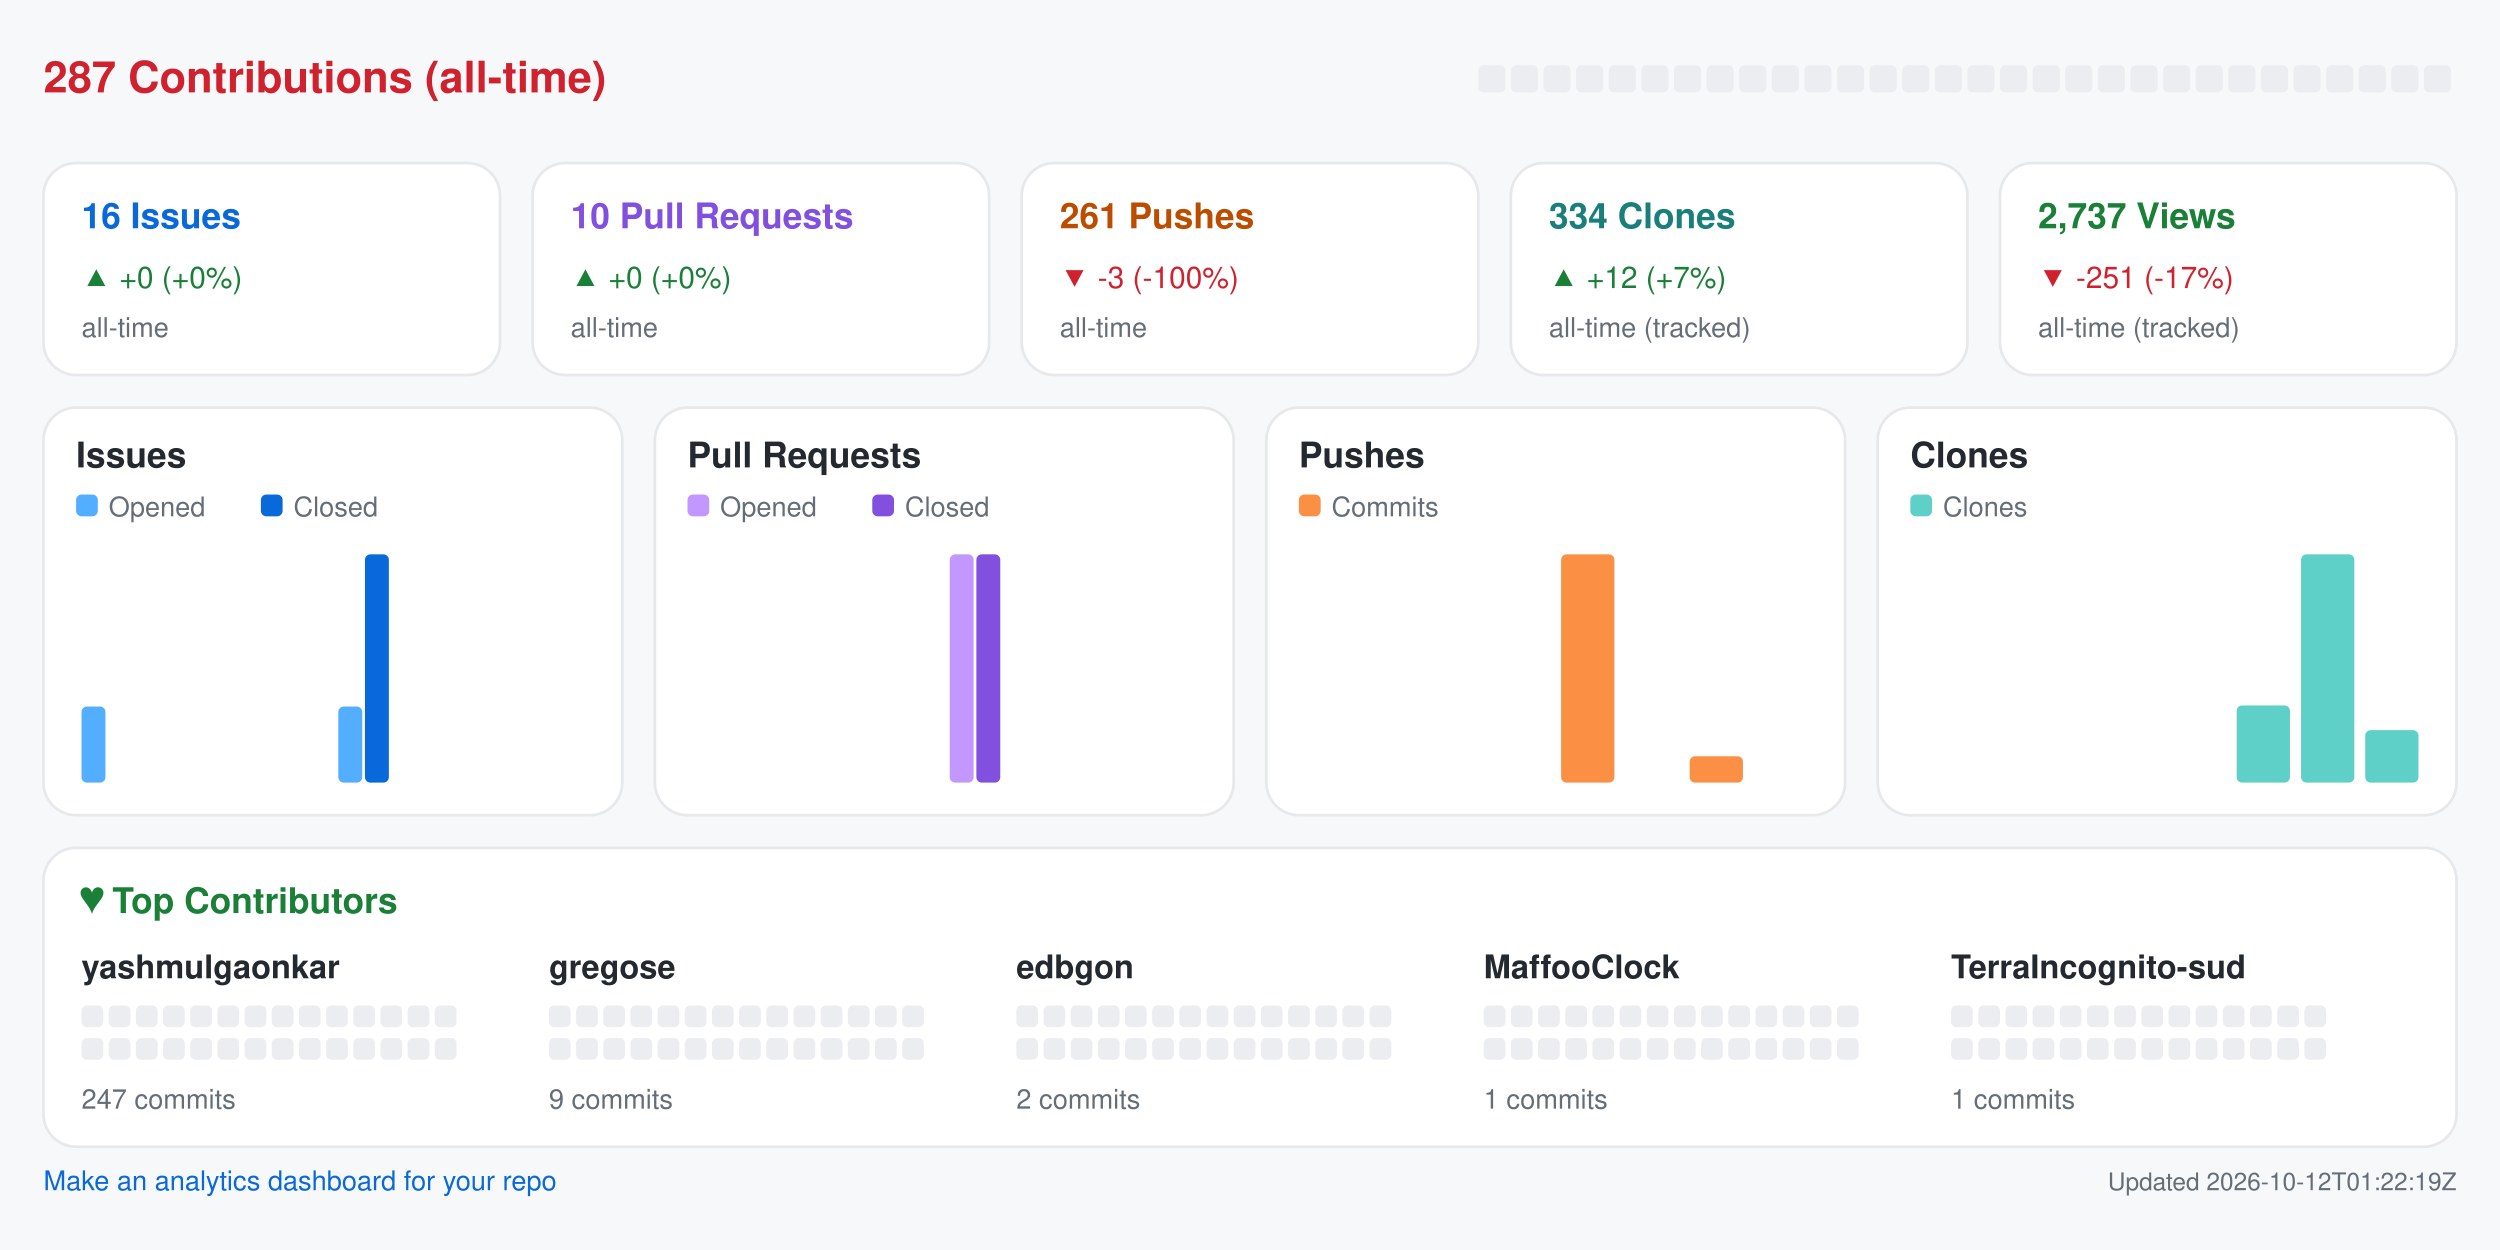
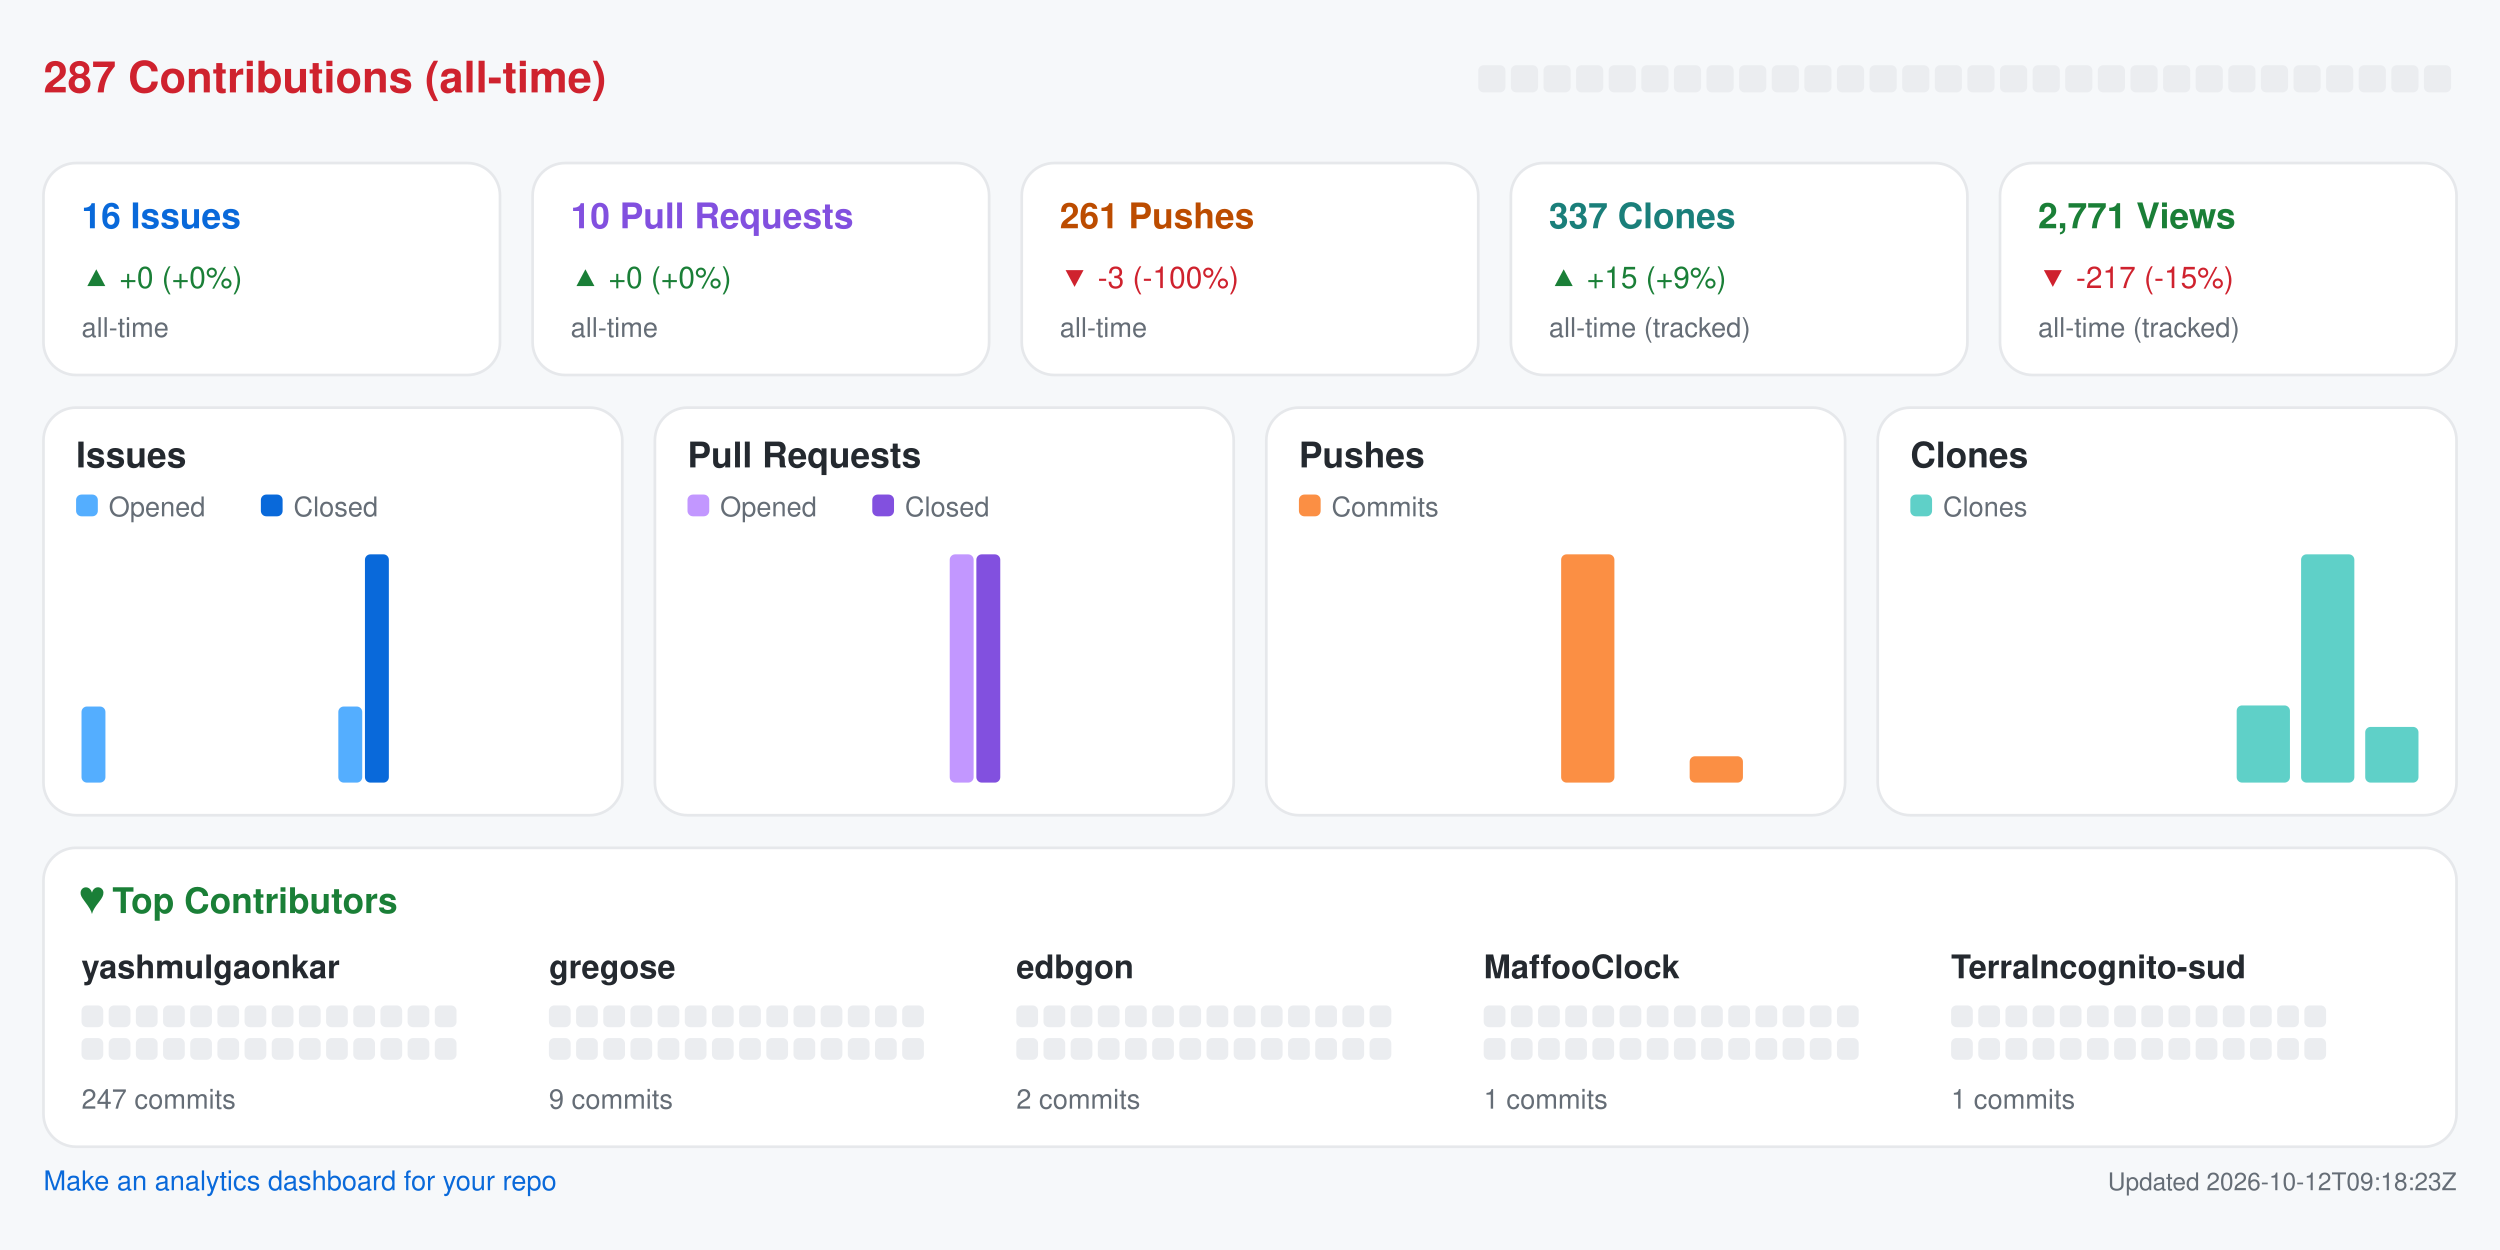
<svg xmlns="http://www.w3.org/2000/svg" width="920" height="460" viewBox="0 0 920 460" role="img" aria-label="Repository analytics for yashmulgaonkar/halo">
  <rect x="0.0" y="0.0" width="920.0" height="460.0" rx="0" fill="#f6f8fa" />
  <text x="16.0" y="34.0" fill="#cf222e" font-size="16" font-family="-apple-system,BlinkMacSystemFont,Segoe UI,Helvetica,Arial,sans-serif" font-weight="600" text-anchor="start">287 Contributions (all-time)</text>
  <rect x="544.0" y="24.0" width="10.0" height="10.0" rx="2" fill="#ebedf0" />
  <rect x="556.0" y="24.0" width="10.0" height="10.0" rx="2" fill="#ebedf0" />
  <rect x="568.0" y="24.0" width="10.0" height="10.0" rx="2" fill="#ebedf0" />
  <rect x="580.0" y="24.0" width="10.0" height="10.0" rx="2" fill="#ebedf0" />
  <rect x="592.0" y="24.0" width="10.0" height="10.0" rx="2" fill="#ebedf0" />
  <rect x="604.0" y="24.0" width="10.0" height="10.0" rx="2" fill="#ebedf0" />
  <rect x="616.0" y="24.0" width="10.0" height="10.0" rx="2" fill="#ebedf0" />
  <rect x="628.0" y="24.0" width="10.0" height="10.0" rx="2" fill="#ebedf0" />
  <rect x="640.0" y="24.0" width="10.0" height="10.0" rx="2" fill="#ebedf0" />
  <rect x="652.0" y="24.0" width="10.0" height="10.0" rx="2" fill="#ebedf0" />
  <rect x="664.0" y="24.0" width="10.0" height="10.0" rx="2" fill="#ebedf0" />
  <rect x="676.0" y="24.0" width="10.0" height="10.0" rx="2" fill="#ebedf0" />
  <rect x="688.0" y="24.0" width="10.0" height="10.0" rx="2" fill="#ebedf0" />
  <rect x="700.0" y="24.0" width="10.0" height="10.0" rx="2" fill="#ebedf0" />
  <rect x="712.0" y="24.0" width="10.0" height="10.0" rx="2" fill="#ebedf0" />
  <rect x="724.0" y="24.0" width="10.0" height="10.0" rx="2" fill="#ebedf0" />
  <rect x="736.0" y="24.0" width="10.0" height="10.0" rx="2" fill="#ebedf0" />
  <rect x="748.0" y="24.0" width="10.0" height="10.0" rx="2" fill="#ebedf0" />
  <rect x="760.0" y="24.0" width="10.0" height="10.0" rx="2" fill="#ebedf0" />
  <rect x="772.0" y="24.0" width="10.0" height="10.0" rx="2" fill="#ebedf0" />
  <rect x="784.0" y="24.0" width="10.0" height="10.0" rx="2" fill="#ebedf0" />
  <rect x="796.0" y="24.0" width="10.0" height="10.0" rx="2" fill="#ebedf0" />
  <rect x="808.0" y="24.0" width="10.0" height="10.0" rx="2" fill="#ebedf0" />
  <rect x="820.0" y="24.0" width="10.0" height="10.0" rx="2" fill="#ebedf0" />
  <rect x="832.0" y="24.0" width="10.0" height="10.0" rx="2" fill="#ebedf0" />
  <rect x="844.0" y="24.0" width="10.0" height="10.0" rx="2" fill="#ebedf0" />
  <rect x="856.0" y="24.0" width="10.0" height="10.0" rx="2" fill="#ebedf0" />
  <rect x="868.0" y="24.0" width="10.0" height="10.0" rx="2" fill="#ebedf0" />
  <rect x="880.0" y="24.0" width="10.0" height="10.0" rx="2" fill="#ebedf0" />
  <rect x="892.0" y="24.0" width="10.0" height="10.0" rx="2" fill="#ebedf0" />
  <rect x="16.0" y="60.0" width="168.0" height="78.0" rx="12" fill="#ffffff" stroke="#e6e8eb" />
  <text x="30.0" y="84.0" fill="#0969da" font-size="13" font-family="-apple-system,BlinkMacSystemFont,Segoe UI,Helvetica,Arial,sans-serif" font-weight="600" text-anchor="start">16 Issues</text>
  <text x="30.0" y="106.0" fill="#1a7f37" font-size="11" font-family="-apple-system,BlinkMacSystemFont,Segoe UI,Helvetica,Arial,sans-serif" font-weight="400" text-anchor="start">▲ +0 (+0%)</text>
  <text x="30.0" y="124.0" fill="#656d76" font-size="10" font-family="-apple-system,BlinkMacSystemFont,Segoe UI,Helvetica,Arial,sans-serif" font-weight="400" text-anchor="start">all-time</text>
  <rect x="196.0" y="60.0" width="168.0" height="78.0" rx="12" fill="#ffffff" stroke="#e6e8eb" />
  <text x="210.0" y="84.0" fill="#8250df" font-size="13" font-family="-apple-system,BlinkMacSystemFont,Segoe UI,Helvetica,Arial,sans-serif" font-weight="600" text-anchor="start">10 Pull Requests</text>
  <text x="210.0" y="106.0" fill="#1a7f37" font-size="11" font-family="-apple-system,BlinkMacSystemFont,Segoe UI,Helvetica,Arial,sans-serif" font-weight="400" text-anchor="start">▲ +0 (+0%)</text>
  <text x="210.0" y="124.0" fill="#656d76" font-size="10" font-family="-apple-system,BlinkMacSystemFont,Segoe UI,Helvetica,Arial,sans-serif" font-weight="400" text-anchor="start">all-time</text>
  <rect x="376.0" y="60.0" width="168.0" height="78.0" rx="12" fill="#ffffff" stroke="#e6e8eb" />
  <text x="390.0" y="84.0" fill="#bc4c00" font-size="13" font-family="-apple-system,BlinkMacSystemFont,Segoe UI,Helvetica,Arial,sans-serif" font-weight="600" text-anchor="start">261 Pushes</text>
  <text x="390.0" y="106.0" fill="#cf222e" font-size="11" font-family="-apple-system,BlinkMacSystemFont,Segoe UI,Helvetica,Arial,sans-serif" font-weight="400" text-anchor="start">▼ -3 (-100%)</text>
  <text x="390.0" y="124.0" fill="#656d76" font-size="10" font-family="-apple-system,BlinkMacSystemFont,Segoe UI,Helvetica,Arial,sans-serif" font-weight="400" text-anchor="start">all-time</text>
  <rect x="556.0" y="60.0" width="168.0" height="78.0" rx="12" fill="#ffffff" stroke="#e6e8eb" />
-   <text x="570.0" y="84.0" fill="#1a7f7a" font-size="13" font-family="-apple-system,BlinkMacSystemFont,Segoe UI,Helvetica,Arial,sans-serif" font-weight="600" text-anchor="start">334 Clones</text>
-   <text x="570.0" y="106.0" fill="#1a7f37" font-size="11" font-family="-apple-system,BlinkMacSystemFont,Segoe UI,Helvetica,Arial,sans-serif" font-weight="400" text-anchor="start">▲ +12 (+7%)</text>
+   <text x="570.0" y="84.0" fill="#1a7f7a" font-size="13" font-family="-apple-system,BlinkMacSystemFont,Segoe UI,Helvetica,Arial,sans-serif" font-weight="600" text-anchor="start">337 Clones</text>
+   <text x="570.0" y="106.0" fill="#1a7f37" font-size="11" font-family="-apple-system,BlinkMacSystemFont,Segoe UI,Helvetica,Arial,sans-serif" font-weight="400" text-anchor="start">▲ +15 (+9%)</text>
  <text x="570.0" y="124.0" fill="#656d76" font-size="10" font-family="-apple-system,BlinkMacSystemFont,Segoe UI,Helvetica,Arial,sans-serif" font-weight="400" text-anchor="start">all-time (tracked)</text>
  <rect x="736.0" y="60.0" width="168.0" height="78.0" rx="12" fill="#ffffff" stroke="#e6e8eb" />
-   <text x="750.0" y="84.0" fill="#1a7f37" font-size="13" font-family="-apple-system,BlinkMacSystemFont,Segoe UI,Helvetica,Arial,sans-serif" font-weight="600" text-anchor="start">2,737 Views</text>
-   <text x="750.0" y="106.0" fill="#cf222e" font-size="11" font-family="-apple-system,BlinkMacSystemFont,Segoe UI,Helvetica,Arial,sans-serif" font-weight="400" text-anchor="start">▼ -251 (-17%)</text>
+   <text x="750.0" y="84.0" fill="#1a7f37" font-size="13" font-family="-apple-system,BlinkMacSystemFont,Segoe UI,Helvetica,Arial,sans-serif" font-weight="600" text-anchor="start">2,771 Views</text>
+   <text x="750.0" y="106.0" fill="#cf222e" font-size="11" font-family="-apple-system,BlinkMacSystemFont,Segoe UI,Helvetica,Arial,sans-serif" font-weight="400" text-anchor="start">▼ -217 (-15%)</text>
  <text x="750.0" y="124.0" fill="#656d76" font-size="10" font-family="-apple-system,BlinkMacSystemFont,Segoe UI,Helvetica,Arial,sans-serif" font-weight="400" text-anchor="start">all-time (tracked)</text>
  <rect x="16.0" y="150.0" width="213.0" height="150.0" rx="12" fill="#ffffff" stroke="#e6e8eb" />
  <text x="28.0" y="172.0" fill="#24292f" font-size="13" font-family="-apple-system,BlinkMacSystemFont,Segoe UI,Helvetica,Arial,sans-serif" font-weight="600" text-anchor="start">Issues</text>
  <rect x="28.0" y="182.0" width="8.0" height="8.0" rx="2" fill="#54aeff" />
  <text x="40.0" y="190.0" fill="#656d76" font-size="10" font-family="-apple-system,BlinkMacSystemFont,Segoe UI,Helvetica,Arial,sans-serif" font-weight="400" text-anchor="start">Opened</text>
  <rect x="96.0" y="182.0" width="8.0" height="8.0" rx="2" fill="#0969da" />
  <text x="108.0" y="190.0" fill="#656d76" font-size="10" font-family="-apple-system,BlinkMacSystemFont,Segoe UI,Helvetica,Arial,sans-serif" font-weight="400" text-anchor="start">Closed</text>
  <rect x="30.0" y="260.0" width="8.8" height="28.0" rx="2" fill="#54aeff" />
  <rect x="39.8" y="288.0" width="8.8" height="0.0" rx="2" fill="#0969da" />
  <rect x="53.6" y="288.0" width="8.8" height="0.0" rx="2" fill="#54aeff" />
  <rect x="63.4" y="288.0" width="8.8" height="0.0" rx="2" fill="#0969da" />
  <rect x="77.2" y="288.0" width="8.8" height="0.0" rx="2" fill="#54aeff" />
  <rect x="87.1" y="288.0" width="8.8" height="0.0" rx="2" fill="#0969da" />
  <rect x="100.9" y="288.0" width="8.8" height="0.0" rx="2" fill="#54aeff" />
  <rect x="110.7" y="288.0" width="8.8" height="0.0" rx="2" fill="#0969da" />
  <rect x="124.5" y="260.0" width="8.8" height="28.0" rx="2" fill="#54aeff" />
  <rect x="134.3" y="204.0" width="8.8" height="84.0" rx="2" fill="#0969da" />
  <rect x="148.1" y="288.0" width="8.8" height="0.0" rx="2" fill="#54aeff" />
  <rect x="157.9" y="288.0" width="8.8" height="0.0" rx="2" fill="#0969da" />
  <rect x="171.8" y="288.0" width="8.8" height="0.0" rx="2" fill="#54aeff" />
  <rect x="181.6" y="288.0" width="8.8" height="0.0" rx="2" fill="#0969da" />
  <rect x="195.4" y="288.0" width="8.8" height="0.0" rx="2" fill="#54aeff" />
  <rect x="205.2" y="288.0" width="8.8" height="0.0" rx="2" fill="#0969da" />
  <rect x="241.0" y="150.0" width="213.0" height="150.0" rx="12" fill="#ffffff" stroke="#e6e8eb" />
  <text x="253.0" y="172.0" fill="#24292f" font-size="13" font-family="-apple-system,BlinkMacSystemFont,Segoe UI,Helvetica,Arial,sans-serif" font-weight="600" text-anchor="start">Pull Requests</text>
  <rect x="253.0" y="182.0" width="8.0" height="8.0" rx="2" fill="#c297ff" />
  <text x="265.0" y="190.0" fill="#656d76" font-size="10" font-family="-apple-system,BlinkMacSystemFont,Segoe UI,Helvetica,Arial,sans-serif" font-weight="400" text-anchor="start">Opened</text>
  <rect x="321.0" y="182.0" width="8.0" height="8.0" rx="2" fill="#8250df" />
  <text x="333.0" y="190.0" fill="#656d76" font-size="10" font-family="-apple-system,BlinkMacSystemFont,Segoe UI,Helvetica,Arial,sans-serif" font-weight="400" text-anchor="start">Closed</text>
  <rect x="255.0" y="288.0" width="8.8" height="0.0" rx="2" fill="#c297ff" />
  <rect x="264.8" y="288.0" width="8.8" height="0.0" rx="2" fill="#8250df" />
  <rect x="278.6" y="288.0" width="8.8" height="0.0" rx="2" fill="#c297ff" />
  <rect x="288.4" y="288.0" width="8.8" height="0.0" rx="2" fill="#8250df" />
  <rect x="302.2" y="288.0" width="8.8" height="0.0" rx="2" fill="#c297ff" />
  <rect x="312.1" y="288.0" width="8.8" height="0.0" rx="2" fill="#8250df" />
  <rect x="325.9" y="288.0" width="8.8" height="0.0" rx="2" fill="#c297ff" />
  <rect x="335.7" y="288.0" width="8.8" height="0.0" rx="2" fill="#8250df" />
  <rect x="349.5" y="204.0" width="8.8" height="84.0" rx="2" fill="#c297ff" />
  <rect x="359.3" y="204.0" width="8.8" height="84.0" rx="2" fill="#8250df" />
  <rect x="373.1" y="288.0" width="8.8" height="0.0" rx="2" fill="#c297ff" />
  <rect x="382.9" y="288.0" width="8.8" height="0.0" rx="2" fill="#8250df" />
  <rect x="396.8" y="288.0" width="8.8" height="0.0" rx="2" fill="#c297ff" />
  <rect x="406.6" y="288.0" width="8.8" height="0.0" rx="2" fill="#8250df" />
  <rect x="420.4" y="288.0" width="8.8" height="0.0" rx="2" fill="#c297ff" />
  <rect x="430.2" y="288.0" width="8.8" height="0.0" rx="2" fill="#8250df" />
  <rect x="466.0" y="150.0" width="213.0" height="150.0" rx="12" fill="#ffffff" stroke="#e6e8eb" />
  <text x="478.0" y="172.0" fill="#24292f" font-size="13" font-family="-apple-system,BlinkMacSystemFont,Segoe UI,Helvetica,Arial,sans-serif" font-weight="600" text-anchor="start">Pushes</text>
  <rect x="478.0" y="182.0" width="8.0" height="8.0" rx="2" fill="#fb8f44" />
  <text x="490.0" y="190.0" fill="#656d76" font-size="10" font-family="-apple-system,BlinkMacSystemFont,Segoe UI,Helvetica,Arial,sans-serif" font-weight="400" text-anchor="start">Commits</text>
  <rect x="480.0" y="288.0" width="19.6" height="0.0" rx="2" fill="#fb8f44" />
  <rect x="503.6" y="288.0" width="19.6" height="0.0" rx="2" fill="#fb8f44" />
  <rect x="527.2" y="288.0" width="19.6" height="0.0" rx="2" fill="#fb8f44" />
  <rect x="550.9" y="288.0" width="19.6" height="0.0" rx="2" fill="#fb8f44" />
  <rect x="574.5" y="204.0" width="19.6" height="84.0" rx="2" fill="#fb8f44" />
  <rect x="598.1" y="288.0" width="19.6" height="0.0" rx="2" fill="#fb8f44" />
  <rect x="621.8" y="278.3" width="19.6" height="9.7" rx="2" fill="#fb8f44" />
  <rect x="645.4" y="288.0" width="19.6" height="0.0" rx="2" fill="#fb8f44" />
  <rect x="691.0" y="150.0" width="213.0" height="150.0" rx="12" fill="#ffffff" stroke="#e6e8eb" />
  <text x="703.0" y="172.0" fill="#24292f" font-size="13" font-family="-apple-system,BlinkMacSystemFont,Segoe UI,Helvetica,Arial,sans-serif" font-weight="600" text-anchor="start">Clones</text>
  <rect x="703.0" y="182.0" width="8.0" height="8.0" rx="2" fill="#5fd0c8" />
  <text x="715.0" y="190.0" fill="#656d76" font-size="10" font-family="-apple-system,BlinkMacSystemFont,Segoe UI,Helvetica,Arial,sans-serif" font-weight="400" text-anchor="start">Clones</text>
  <rect x="705.0" y="288.0" width="19.6" height="0.0" rx="2" fill="#5fd0c8" />
  <rect x="728.6" y="288.0" width="19.6" height="0.0" rx="2" fill="#5fd0c8" />
  <rect x="752.2" y="288.0" width="19.6" height="0.0" rx="2" fill="#5fd0c8" />
  <rect x="775.9" y="288.0" width="19.6" height="0.0" rx="2" fill="#5fd0c8" />
  <rect x="799.5" y="288.0" width="19.6" height="0.0" rx="2" fill="#5fd0c8" />
  <rect x="823.1" y="259.6" width="19.6" height="28.4" rx="2" fill="#5fd0c8" />
  <rect x="846.8" y="204.0" width="19.6" height="84.0" rx="2" fill="#5fd0c8" />
-   <rect x="870.4" y="268.7" width="19.6" height="19.3" rx="2" fill="#5fd0c8" />
+   <rect x="870.4" y="267.5" width="19.6" height="20.5" rx="2" fill="#5fd0c8" />
  <rect x="16.0" y="312.0" width="888.0" height="110.0" rx="12" fill="#ffffff" stroke="#e6e8eb" />
  <text x="30.0" y="336.0" fill="#1a7f37" font-size="13" font-family="-apple-system,BlinkMacSystemFont,Segoe UI,Helvetica,Arial,sans-serif" font-weight="600" text-anchor="start">♥  Top Contributors</text>
  <text x="30.0" y="360.0" fill="#24292f" font-size="12" font-family="-apple-system,BlinkMacSystemFont,Segoe UI,Helvetica,Arial,sans-serif" font-weight="600" text-anchor="start">yashmulgaonkar</text>
  <rect x="30.0" y="370.0" width="8.0" height="8.0" rx="2" fill="#ebedf0" />
  <rect x="40.0" y="370.0" width="8.0" height="8.0" rx="2" fill="#ebedf0" />
  <rect x="50.0" y="370.0" width="8.0" height="8.0" rx="2" fill="#ebedf0" />
  <rect x="60.0" y="370.0" width="8.0" height="8.0" rx="2" fill="#ebedf0" />
  <rect x="70.0" y="370.0" width="8.0" height="8.0" rx="2" fill="#ebedf0" />
  <rect x="80.0" y="370.0" width="8.0" height="8.0" rx="2" fill="#ebedf0" />
  <rect x="90.0" y="370.0" width="8.0" height="8.0" rx="2" fill="#ebedf0" />
  <rect x="100.0" y="370.0" width="8.0" height="8.0" rx="2" fill="#ebedf0" />
  <rect x="110.0" y="370.0" width="8.0" height="8.0" rx="2" fill="#ebedf0" />
  <rect x="120.0" y="370.0" width="8.0" height="8.0" rx="2" fill="#ebedf0" />
  <rect x="130.0" y="370.0" width="8.0" height="8.0" rx="2" fill="#ebedf0" />
  <rect x="140.0" y="370.0" width="8.0" height="8.0" rx="2" fill="#ebedf0" />
  <rect x="150.0" y="370.0" width="8.0" height="8.0" rx="2" fill="#ebedf0" />
  <rect x="160.0" y="370.0" width="8.0" height="8.0" rx="2" fill="#ebedf0" />
  <rect x="30.0" y="382.0" width="8.0" height="8.0" rx="2" fill="#ebedf0" />
  <rect x="40.0" y="382.0" width="8.0" height="8.0" rx="2" fill="#ebedf0" />
  <rect x="50.0" y="382.0" width="8.0" height="8.0" rx="2" fill="#ebedf0" />
  <rect x="60.0" y="382.0" width="8.0" height="8.0" rx="2" fill="#ebedf0" />
  <rect x="70.0" y="382.0" width="8.0" height="8.0" rx="2" fill="#ebedf0" />
  <rect x="80.0" y="382.0" width="8.0" height="8.0" rx="2" fill="#ebedf0" />
  <rect x="90.0" y="382.0" width="8.0" height="8.0" rx="2" fill="#ebedf0" />
  <rect x="100.0" y="382.0" width="8.0" height="8.0" rx="2" fill="#ebedf0" />
  <rect x="110.0" y="382.0" width="8.0" height="8.0" rx="2" fill="#ebedf0" />
  <rect x="120.0" y="382.0" width="8.0" height="8.0" rx="2" fill="#ebedf0" />
  <rect x="130.0" y="382.0" width="8.0" height="8.0" rx="2" fill="#ebedf0" />
  <rect x="140.0" y="382.0" width="8.0" height="8.0" rx="2" fill="#ebedf0" />
  <rect x="150.0" y="382.0" width="8.0" height="8.0" rx="2" fill="#ebedf0" />
  <rect x="160.0" y="382.0" width="8.0" height="8.0" rx="2" fill="#ebedf0" />
  <text x="30.0" y="408.0" fill="#656d76" font-size="10" font-family="-apple-system,BlinkMacSystemFont,Segoe UI,Helvetica,Arial,sans-serif" font-weight="400" text-anchor="start">247 commits</text>
  <text x="202.0" y="360.0" fill="#24292f" font-size="12" font-family="-apple-system,BlinkMacSystemFont,Segoe UI,Helvetica,Arial,sans-serif" font-weight="600" text-anchor="start">gregose</text>
  <rect x="202.0" y="370.0" width="8.0" height="8.0" rx="2" fill="#ebedf0" />
  <rect x="212.0" y="370.0" width="8.0" height="8.0" rx="2" fill="#ebedf0" />
  <rect x="222.0" y="370.0" width="8.0" height="8.0" rx="2" fill="#ebedf0" />
  <rect x="232.0" y="370.0" width="8.0" height="8.0" rx="2" fill="#ebedf0" />
  <rect x="242.0" y="370.0" width="8.0" height="8.0" rx="2" fill="#ebedf0" />
  <rect x="252.0" y="370.0" width="8.0" height="8.0" rx="2" fill="#ebedf0" />
  <rect x="262.0" y="370.0" width="8.0" height="8.0" rx="2" fill="#ebedf0" />
  <rect x="272.0" y="370.0" width="8.0" height="8.0" rx="2" fill="#ebedf0" />
  <rect x="282.0" y="370.0" width="8.0" height="8.0" rx="2" fill="#ebedf0" />
  <rect x="292.0" y="370.0" width="8.0" height="8.0" rx="2" fill="#ebedf0" />
  <rect x="302.0" y="370.0" width="8.0" height="8.0" rx="2" fill="#ebedf0" />
  <rect x="312.0" y="370.0" width="8.0" height="8.0" rx="2" fill="#ebedf0" />
  <rect x="322.0" y="370.0" width="8.0" height="8.0" rx="2" fill="#ebedf0" />
  <rect x="332.0" y="370.0" width="8.0" height="8.0" rx="2" fill="#ebedf0" />
  <rect x="202.0" y="382.0" width="8.0" height="8.0" rx="2" fill="#ebedf0" />
  <rect x="212.0" y="382.0" width="8.0" height="8.0" rx="2" fill="#ebedf0" />
  <rect x="222.0" y="382.0" width="8.0" height="8.0" rx="2" fill="#ebedf0" />
  <rect x="232.0" y="382.0" width="8.0" height="8.0" rx="2" fill="#ebedf0" />
  <rect x="242.0" y="382.0" width="8.0" height="8.0" rx="2" fill="#ebedf0" />
  <rect x="252.0" y="382.0" width="8.0" height="8.0" rx="2" fill="#ebedf0" />
  <rect x="262.0" y="382.0" width="8.0" height="8.0" rx="2" fill="#ebedf0" />
  <rect x="272.0" y="382.0" width="8.0" height="8.0" rx="2" fill="#ebedf0" />
  <rect x="282.0" y="382.0" width="8.0" height="8.0" rx="2" fill="#ebedf0" />
  <rect x="292.0" y="382.0" width="8.0" height="8.0" rx="2" fill="#ebedf0" />
  <rect x="302.0" y="382.0" width="8.0" height="8.0" rx="2" fill="#ebedf0" />
  <rect x="312.0" y="382.0" width="8.0" height="8.0" rx="2" fill="#ebedf0" />
  <rect x="322.0" y="382.0" width="8.0" height="8.0" rx="2" fill="#ebedf0" />
  <rect x="332.0" y="382.0" width="8.0" height="8.0" rx="2" fill="#ebedf0" />
  <text x="202.0" y="408.0" fill="#656d76" font-size="10" font-family="-apple-system,BlinkMacSystemFont,Segoe UI,Helvetica,Arial,sans-serif" font-weight="400" text-anchor="start">9 commits</text>
  <text x="374.0" y="360.0" fill="#24292f" font-size="12" font-family="-apple-system,BlinkMacSystemFont,Segoe UI,Helvetica,Arial,sans-serif" font-weight="600" text-anchor="start">edbgon</text>
  <rect x="374.0" y="370.0" width="8.0" height="8.0" rx="2" fill="#ebedf0" />
  <rect x="384.0" y="370.0" width="8.0" height="8.0" rx="2" fill="#ebedf0" />
  <rect x="394.0" y="370.0" width="8.0" height="8.0" rx="2" fill="#ebedf0" />
  <rect x="404.0" y="370.0" width="8.0" height="8.0" rx="2" fill="#ebedf0" />
  <rect x="414.0" y="370.0" width="8.0" height="8.0" rx="2" fill="#ebedf0" />
  <rect x="424.0" y="370.0" width="8.0" height="8.0" rx="2" fill="#ebedf0" />
  <rect x="434.0" y="370.0" width="8.0" height="8.0" rx="2" fill="#ebedf0" />
  <rect x="444.0" y="370.0" width="8.0" height="8.0" rx="2" fill="#ebedf0" />
  <rect x="454.0" y="370.0" width="8.0" height="8.0" rx="2" fill="#ebedf0" />
  <rect x="464.0" y="370.0" width="8.0" height="8.0" rx="2" fill="#ebedf0" />
  <rect x="474.0" y="370.0" width="8.0" height="8.0" rx="2" fill="#ebedf0" />
  <rect x="484.0" y="370.0" width="8.0" height="8.0" rx="2" fill="#ebedf0" />
  <rect x="494.0" y="370.0" width="8.0" height="8.0" rx="2" fill="#ebedf0" />
  <rect x="504.0" y="370.0" width="8.0" height="8.0" rx="2" fill="#ebedf0" />
  <rect x="374.0" y="382.0" width="8.0" height="8.0" rx="2" fill="#ebedf0" />
  <rect x="384.0" y="382.0" width="8.0" height="8.0" rx="2" fill="#ebedf0" />
  <rect x="394.0" y="382.0" width="8.0" height="8.0" rx="2" fill="#ebedf0" />
  <rect x="404.0" y="382.0" width="8.0" height="8.0" rx="2" fill="#ebedf0" />
  <rect x="414.0" y="382.0" width="8.0" height="8.0" rx="2" fill="#ebedf0" />
  <rect x="424.0" y="382.0" width="8.0" height="8.0" rx="2" fill="#ebedf0" />
  <rect x="434.0" y="382.0" width="8.0" height="8.0" rx="2" fill="#ebedf0" />
  <rect x="444.0" y="382.0" width="8.0" height="8.0" rx="2" fill="#ebedf0" />
  <rect x="454.0" y="382.0" width="8.0" height="8.0" rx="2" fill="#ebedf0" />
  <rect x="464.0" y="382.0" width="8.0" height="8.0" rx="2" fill="#ebedf0" />
  <rect x="474.0" y="382.0" width="8.0" height="8.0" rx="2" fill="#ebedf0" />
  <rect x="484.0" y="382.0" width="8.0" height="8.0" rx="2" fill="#ebedf0" />
  <rect x="494.0" y="382.0" width="8.0" height="8.0" rx="2" fill="#ebedf0" />
  <rect x="504.0" y="382.0" width="8.0" height="8.0" rx="2" fill="#ebedf0" />
  <text x="374.0" y="408.0" fill="#656d76" font-size="10" font-family="-apple-system,BlinkMacSystemFont,Segoe UI,Helvetica,Arial,sans-serif" font-weight="400" text-anchor="start">2 commits</text>
  <text x="546.0" y="360.0" fill="#24292f" font-size="12" font-family="-apple-system,BlinkMacSystemFont,Segoe UI,Helvetica,Arial,sans-serif" font-weight="600" text-anchor="start">MaffooClock</text>
  <rect x="546.0" y="370.0" width="8.0" height="8.0" rx="2" fill="#ebedf0" />
  <rect x="556.0" y="370.0" width="8.0" height="8.0" rx="2" fill="#ebedf0" />
  <rect x="566.0" y="370.0" width="8.0" height="8.0" rx="2" fill="#ebedf0" />
  <rect x="576.0" y="370.0" width="8.0" height="8.0" rx="2" fill="#ebedf0" />
  <rect x="586.0" y="370.0" width="8.0" height="8.0" rx="2" fill="#ebedf0" />
  <rect x="596.0" y="370.0" width="8.0" height="8.0" rx="2" fill="#ebedf0" />
  <rect x="606.0" y="370.0" width="8.0" height="8.0" rx="2" fill="#ebedf0" />
  <rect x="616.0" y="370.0" width="8.0" height="8.0" rx="2" fill="#ebedf0" />
  <rect x="626.0" y="370.0" width="8.0" height="8.0" rx="2" fill="#ebedf0" />
  <rect x="636.0" y="370.0" width="8.0" height="8.0" rx="2" fill="#ebedf0" />
  <rect x="646.0" y="370.0" width="8.0" height="8.0" rx="2" fill="#ebedf0" />
  <rect x="656.0" y="370.0" width="8.0" height="8.0" rx="2" fill="#ebedf0" />
  <rect x="666.0" y="370.0" width="8.0" height="8.0" rx="2" fill="#ebedf0" />
  <rect x="676.0" y="370.0" width="8.0" height="8.0" rx="2" fill="#ebedf0" />
  <rect x="546.0" y="382.0" width="8.0" height="8.0" rx="2" fill="#ebedf0" />
  <rect x="556.0" y="382.0" width="8.0" height="8.0" rx="2" fill="#ebedf0" />
  <rect x="566.0" y="382.0" width="8.0" height="8.0" rx="2" fill="#ebedf0" />
  <rect x="576.0" y="382.0" width="8.0" height="8.0" rx="2" fill="#ebedf0" />
  <rect x="586.0" y="382.0" width="8.0" height="8.0" rx="2" fill="#ebedf0" />
  <rect x="596.0" y="382.0" width="8.0" height="8.0" rx="2" fill="#ebedf0" />
  <rect x="606.0" y="382.0" width="8.0" height="8.0" rx="2" fill="#ebedf0" />
  <rect x="616.0" y="382.0" width="8.0" height="8.0" rx="2" fill="#ebedf0" />
  <rect x="626.0" y="382.0" width="8.0" height="8.0" rx="2" fill="#ebedf0" />
  <rect x="636.0" y="382.0" width="8.0" height="8.0" rx="2" fill="#ebedf0" />
  <rect x="646.0" y="382.0" width="8.0" height="8.0" rx="2" fill="#ebedf0" />
  <rect x="656.0" y="382.0" width="8.0" height="8.0" rx="2" fill="#ebedf0" />
  <rect x="666.0" y="382.0" width="8.0" height="8.0" rx="2" fill="#ebedf0" />
  <rect x="676.0" y="382.0" width="8.0" height="8.0" rx="2" fill="#ebedf0" />
  <text x="546.0" y="408.0" fill="#656d76" font-size="10" font-family="-apple-system,BlinkMacSystemFont,Segoe UI,Helvetica,Arial,sans-serif" font-weight="400" text-anchor="start">1 commits</text>
  <text x="718.0" y="360.0" fill="#24292f" font-size="12" font-family="-apple-system,BlinkMacSystemFont,Segoe UI,Helvetica,Arial,sans-serif" font-weight="600" text-anchor="start">TerraIncognito-sud</text>
  <rect x="718.0" y="370.0" width="8.0" height="8.0" rx="2" fill="#ebedf0" />
  <rect x="728.0" y="370.0" width="8.0" height="8.0" rx="2" fill="#ebedf0" />
  <rect x="738.0" y="370.0" width="8.0" height="8.0" rx="2" fill="#ebedf0" />
  <rect x="748.0" y="370.0" width="8.0" height="8.0" rx="2" fill="#ebedf0" />
  <rect x="758.0" y="370.0" width="8.0" height="8.0" rx="2" fill="#ebedf0" />
  <rect x="768.0" y="370.0" width="8.0" height="8.0" rx="2" fill="#ebedf0" />
  <rect x="778.0" y="370.0" width="8.0" height="8.0" rx="2" fill="#ebedf0" />
  <rect x="788.0" y="370.0" width="8.0" height="8.0" rx="2" fill="#ebedf0" />
  <rect x="798.0" y="370.0" width="8.0" height="8.0" rx="2" fill="#ebedf0" />
  <rect x="808.0" y="370.0" width="8.0" height="8.0" rx="2" fill="#ebedf0" />
  <rect x="818.0" y="370.0" width="8.0" height="8.0" rx="2" fill="#ebedf0" />
  <rect x="828.0" y="370.0" width="8.0" height="8.0" rx="2" fill="#ebedf0" />
  <rect x="838.0" y="370.0" width="8.0" height="8.0" rx="2" fill="#ebedf0" />
  <rect x="848.0" y="370.0" width="8.0" height="8.0" rx="2" fill="#ebedf0" />
  <rect x="718.0" y="382.0" width="8.0" height="8.0" rx="2" fill="#ebedf0" />
  <rect x="728.0" y="382.0" width="8.0" height="8.0" rx="2" fill="#ebedf0" />
  <rect x="738.0" y="382.0" width="8.0" height="8.0" rx="2" fill="#ebedf0" />
  <rect x="748.0" y="382.0" width="8.0" height="8.0" rx="2" fill="#ebedf0" />
  <rect x="758.0" y="382.0" width="8.0" height="8.0" rx="2" fill="#ebedf0" />
  <rect x="768.0" y="382.0" width="8.0" height="8.0" rx="2" fill="#ebedf0" />
  <rect x="778.0" y="382.0" width="8.0" height="8.0" rx="2" fill="#ebedf0" />
  <rect x="788.0" y="382.0" width="8.0" height="8.0" rx="2" fill="#ebedf0" />
  <rect x="798.0" y="382.0" width="8.0" height="8.0" rx="2" fill="#ebedf0" />
  <rect x="808.0" y="382.0" width="8.0" height="8.0" rx="2" fill="#ebedf0" />
  <rect x="818.0" y="382.0" width="8.0" height="8.0" rx="2" fill="#ebedf0" />
  <rect x="828.0" y="382.0" width="8.0" height="8.0" rx="2" fill="#ebedf0" />
  <rect x="838.0" y="382.0" width="8.0" height="8.0" rx="2" fill="#ebedf0" />
  <rect x="848.0" y="382.0" width="8.0" height="8.0" rx="2" fill="#ebedf0" />
  <text x="718.0" y="408.0" fill="#656d76" font-size="10" font-family="-apple-system,BlinkMacSystemFont,Segoe UI,Helvetica,Arial,sans-serif" font-weight="400" text-anchor="start">1 commits</text>
  <a href="https://github.com/yashmulgaonkar/repo-analytics" target="_blank" rel="noopener noreferrer">
    <text x="16.0" y="438.0" fill="#0969da" font-size="10" font-family="-apple-system,BlinkMacSystemFont,Segoe UI,Helvetica,Arial,sans-serif" font-weight="400" text-anchor="start">Make an analytics dashboard for your repo</text>
  </a>
-   <text x="904.0" y="438.0" fill="#656d76" font-size="9" font-family="-apple-system,BlinkMacSystemFont,Segoe UI,Helvetica,Arial,sans-serif" font-weight="400" text-anchor="end">Updated 2026-10-12T01:22:19Z</text>
+   <text x="904.0" y="438.0" fill="#656d76" font-size="9" font-family="-apple-system,BlinkMacSystemFont,Segoe UI,Helvetica,Arial,sans-serif" font-weight="400" text-anchor="end">Updated 2026-10-12T09:18:23Z</text>
</svg>
